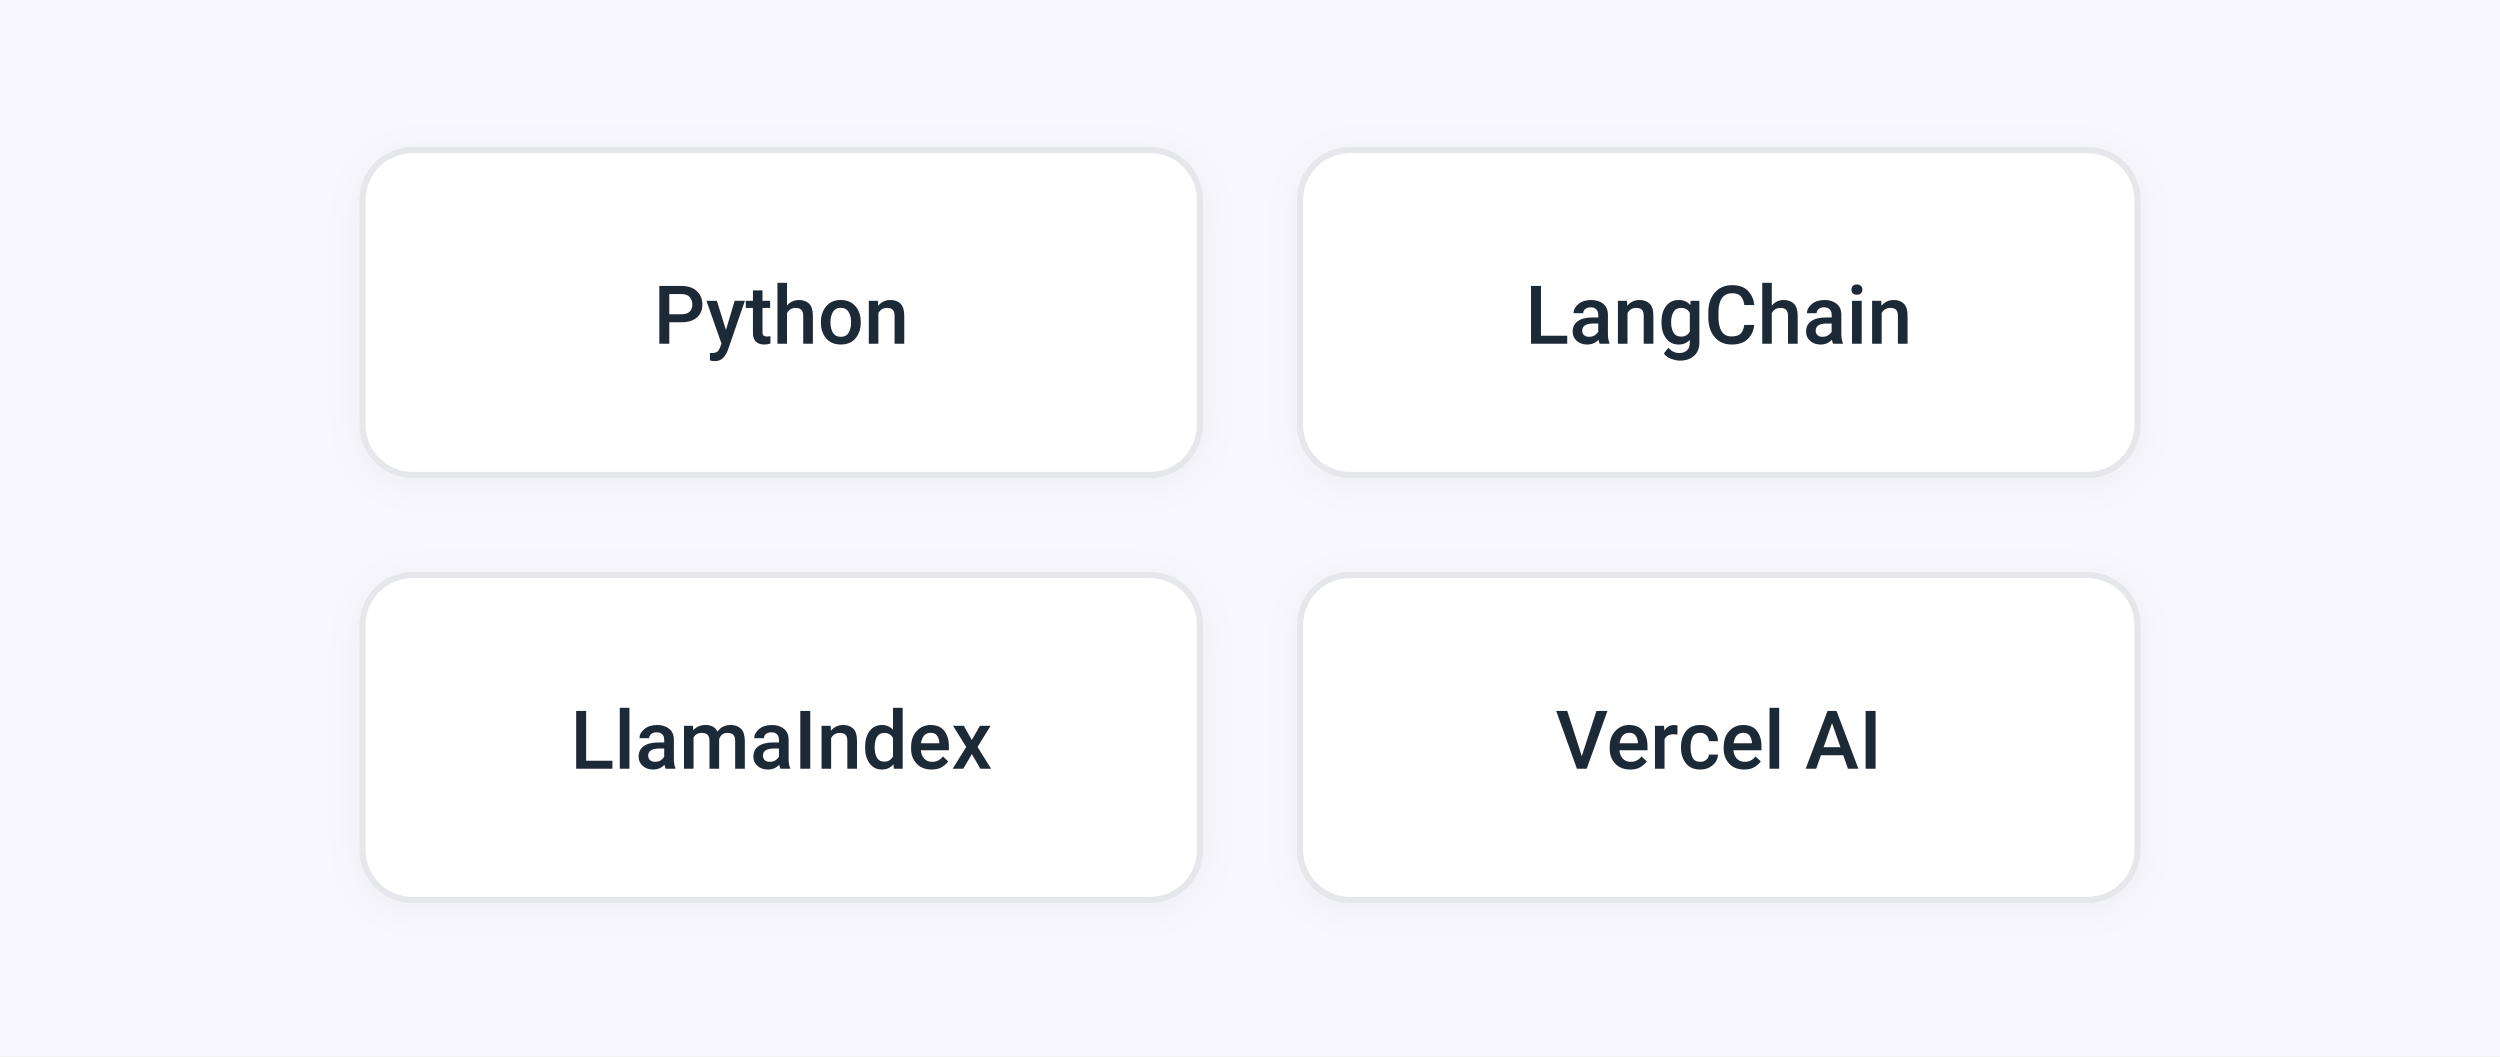
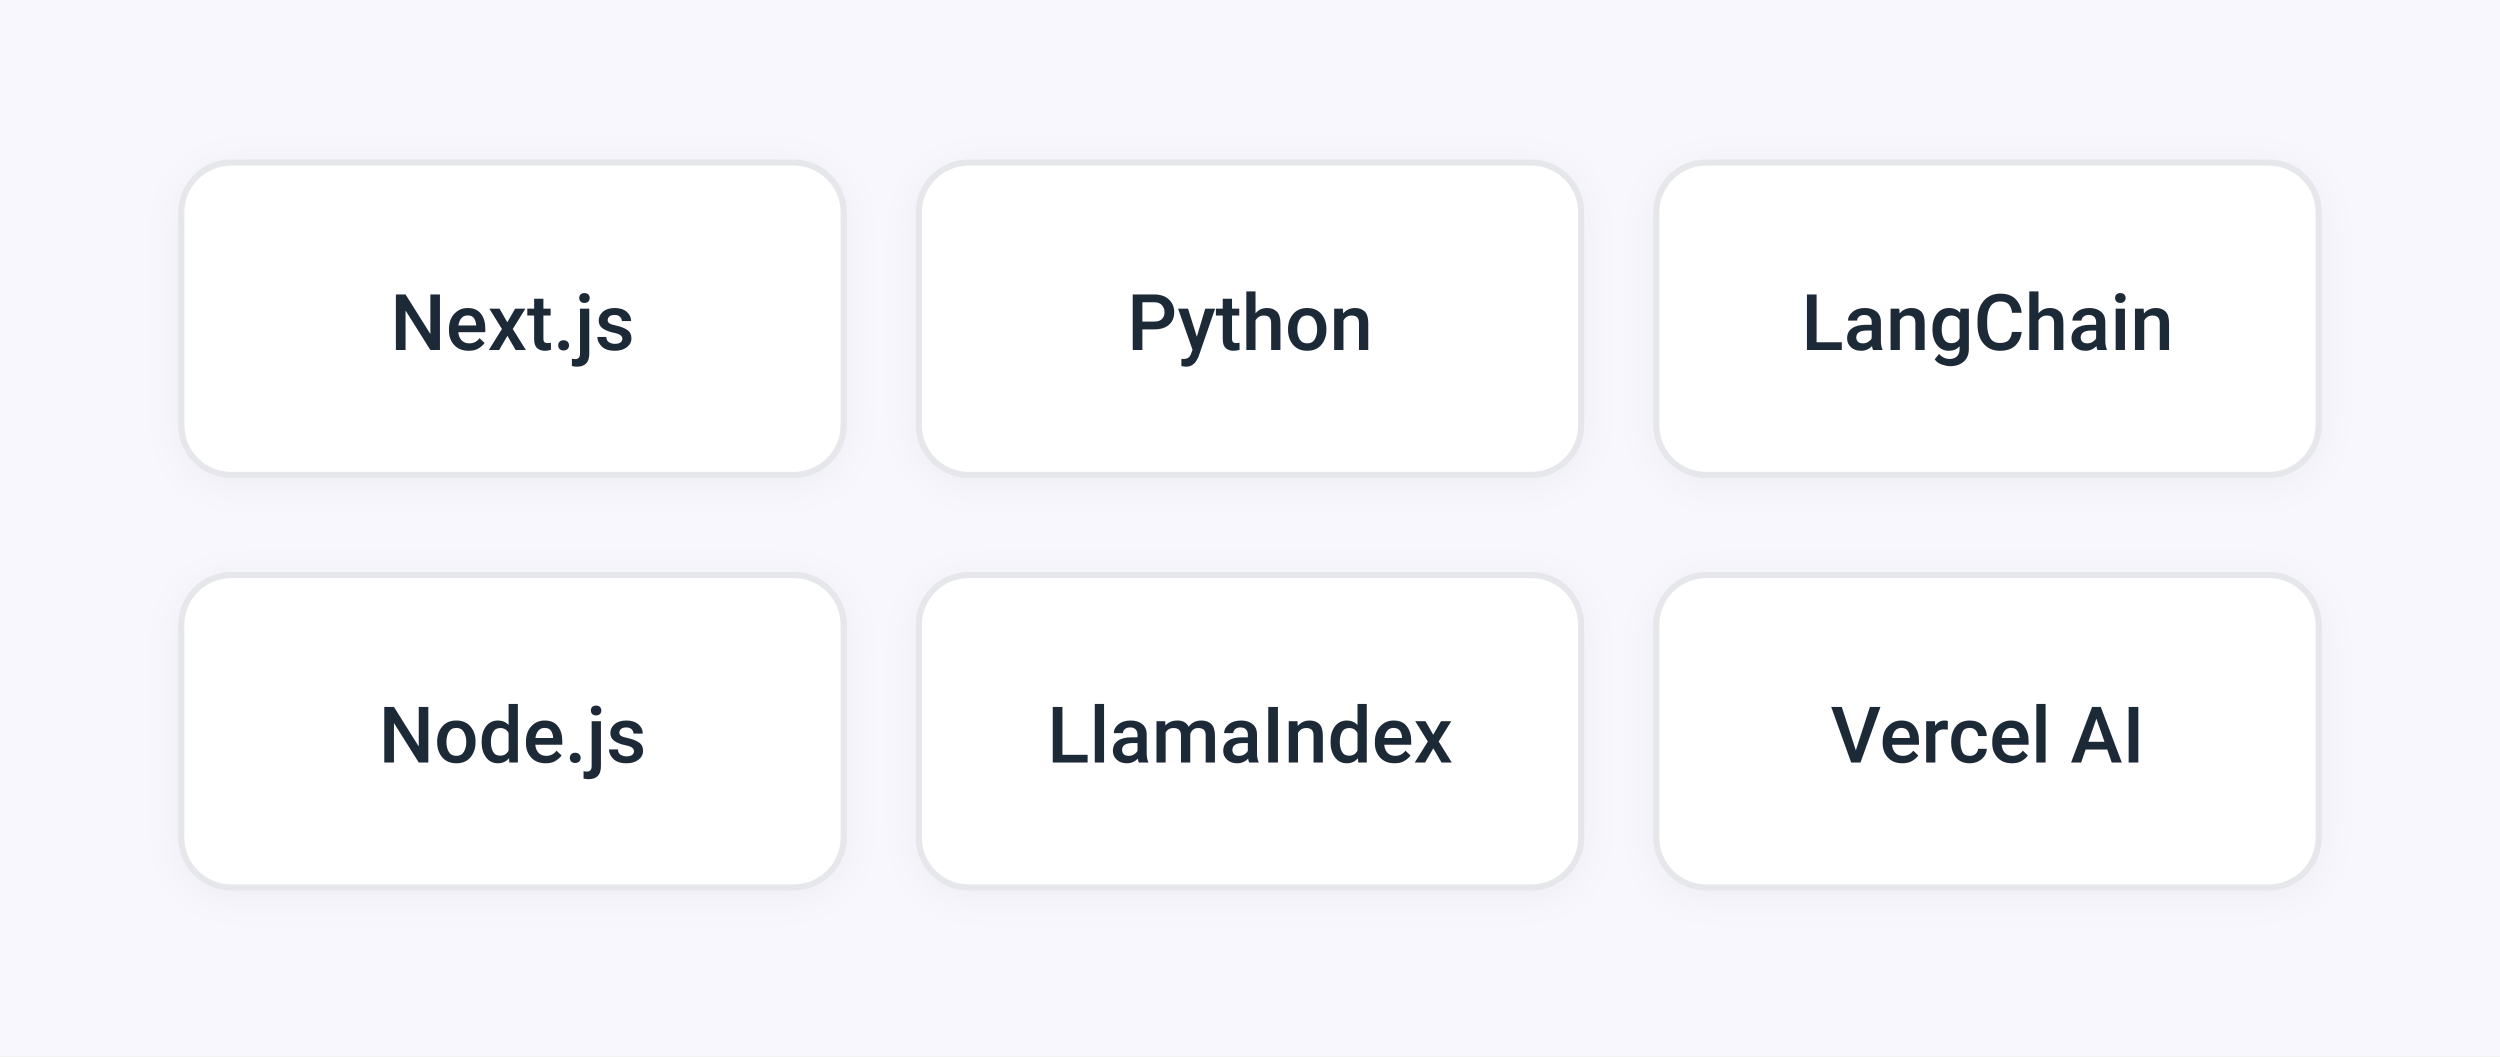
<svg xmlns="http://www.w3.org/2000/svg" viewBox="0 0 400 169" width="100%" height="100%">
  <rect width="400" height="169" fill="#f8f7fd" />
  <g filter="drop-shadow(0px 1px 3px rgba(0, 0, 0, 0.04))">
-     <rect x="58" y="24" width="134" height="52" rx="8" fill="#ffffff" stroke="#e5e7eb" stroke-width="1" />
-     <text x="125" y="55" font-family="-apple-system, BlinkMacSystemFont, 'Segoe UI', Roboto, sans-serif" font-size="13" font-weight="500" fill="#1f2937" text-anchor="middle">Python</text>
+     <rect x="29" y="26" width="106" height="50" rx="8" fill="#ffffff" stroke="#e5e7eb" stroke-width="1" />
+     <text x="82" y="56" font-family="-apple-system, BlinkMacSystemFont, 'Segoe UI', Roboto, sans-serif" font-size="12.5" font-weight="500" fill="#1f2937" text-anchor="middle">Next.js</text>
  </g>
  <g filter="drop-shadow(0px 1px 3px rgba(0, 0, 0, 0.04))">
-     <rect x="208" y="24" width="134" height="52" rx="8" fill="#ffffff" stroke="#e5e7eb" stroke-width="1" />
-     <text x="275" y="55" font-family="-apple-system, BlinkMacSystemFont, 'Segoe UI', Roboto, sans-serif" font-size="13" font-weight="500" fill="#1f2937" text-anchor="middle">LangChain</text>
+     <rect x="147" y="26" width="106" height="50" rx="8" fill="#ffffff" stroke="#e5e7eb" stroke-width="1" />
+     <text x="200" y="56" font-family="-apple-system, BlinkMacSystemFont, 'Segoe UI', Roboto, sans-serif" font-size="12.5" font-weight="500" fill="#1f2937" text-anchor="middle">Python</text>
  </g>
  <g filter="drop-shadow(0px 1px 3px rgba(0, 0, 0, 0.04))">
-     <rect x="58" y="92" width="134" height="52" rx="8" fill="#ffffff" stroke="#e5e7eb" stroke-width="1" />
-     <text x="125" y="123" font-family="-apple-system, BlinkMacSystemFont, 'Segoe UI', Roboto, sans-serif" font-size="13" font-weight="500" fill="#1f2937" text-anchor="middle">LlamaIndex</text>
+     <rect x="265" y="26" width="106" height="50" rx="8" fill="#ffffff" stroke="#e5e7eb" stroke-width="1" />
+     <text x="318" y="56" font-family="-apple-system, BlinkMacSystemFont, 'Segoe UI', Roboto, sans-serif" font-size="12.5" font-weight="500" fill="#1f2937" text-anchor="middle">LangChain</text>
  </g>
  <g filter="drop-shadow(0px 1px 3px rgba(0, 0, 0, 0.04))">
-     <rect x="208" y="92" width="134" height="52" rx="8" fill="#ffffff" stroke="#e5e7eb" stroke-width="1" />
-     <text x="275" y="123" font-family="-apple-system, BlinkMacSystemFont, 'Segoe UI', Roboto, sans-serif" font-size="13" font-weight="500" fill="#1f2937" text-anchor="middle">Vercel AI</text>
+     <rect x="29" y="92" width="106" height="50" rx="8" fill="#ffffff" stroke="#e5e7eb" stroke-width="1" />
+     <text x="82" y="122" font-family="-apple-system, BlinkMacSystemFont, 'Segoe UI', Roboto, sans-serif" font-size="12.5" font-weight="500" fill="#1f2937" text-anchor="middle">Node.js</text>
+   </g>
+   <g filter="drop-shadow(0px 1px 3px rgba(0, 0, 0, 0.04))">
+     <rect x="147" y="92" width="106" height="50" rx="8" fill="#ffffff" stroke="#e5e7eb" stroke-width="1" />
+     <text x="200" y="122" font-family="-apple-system, BlinkMacSystemFont, 'Segoe UI', Roboto, sans-serif" font-size="12.5" font-weight="500" fill="#1f2937" text-anchor="middle">LlamaIndex</text>
+   </g>
+   <g filter="drop-shadow(0px 1px 3px rgba(0, 0, 0, 0.04))">
+     <rect x="265" y="92" width="106" height="50" rx="8" fill="#ffffff" stroke="#e5e7eb" stroke-width="1" />
+     <text x="318" y="122" font-family="-apple-system, BlinkMacSystemFont, 'Segoe UI', Roboto, sans-serif" font-size="12.5" font-weight="500" fill="#1f2937" text-anchor="middle">Vercel AI</text>
  </g>
</svg>
